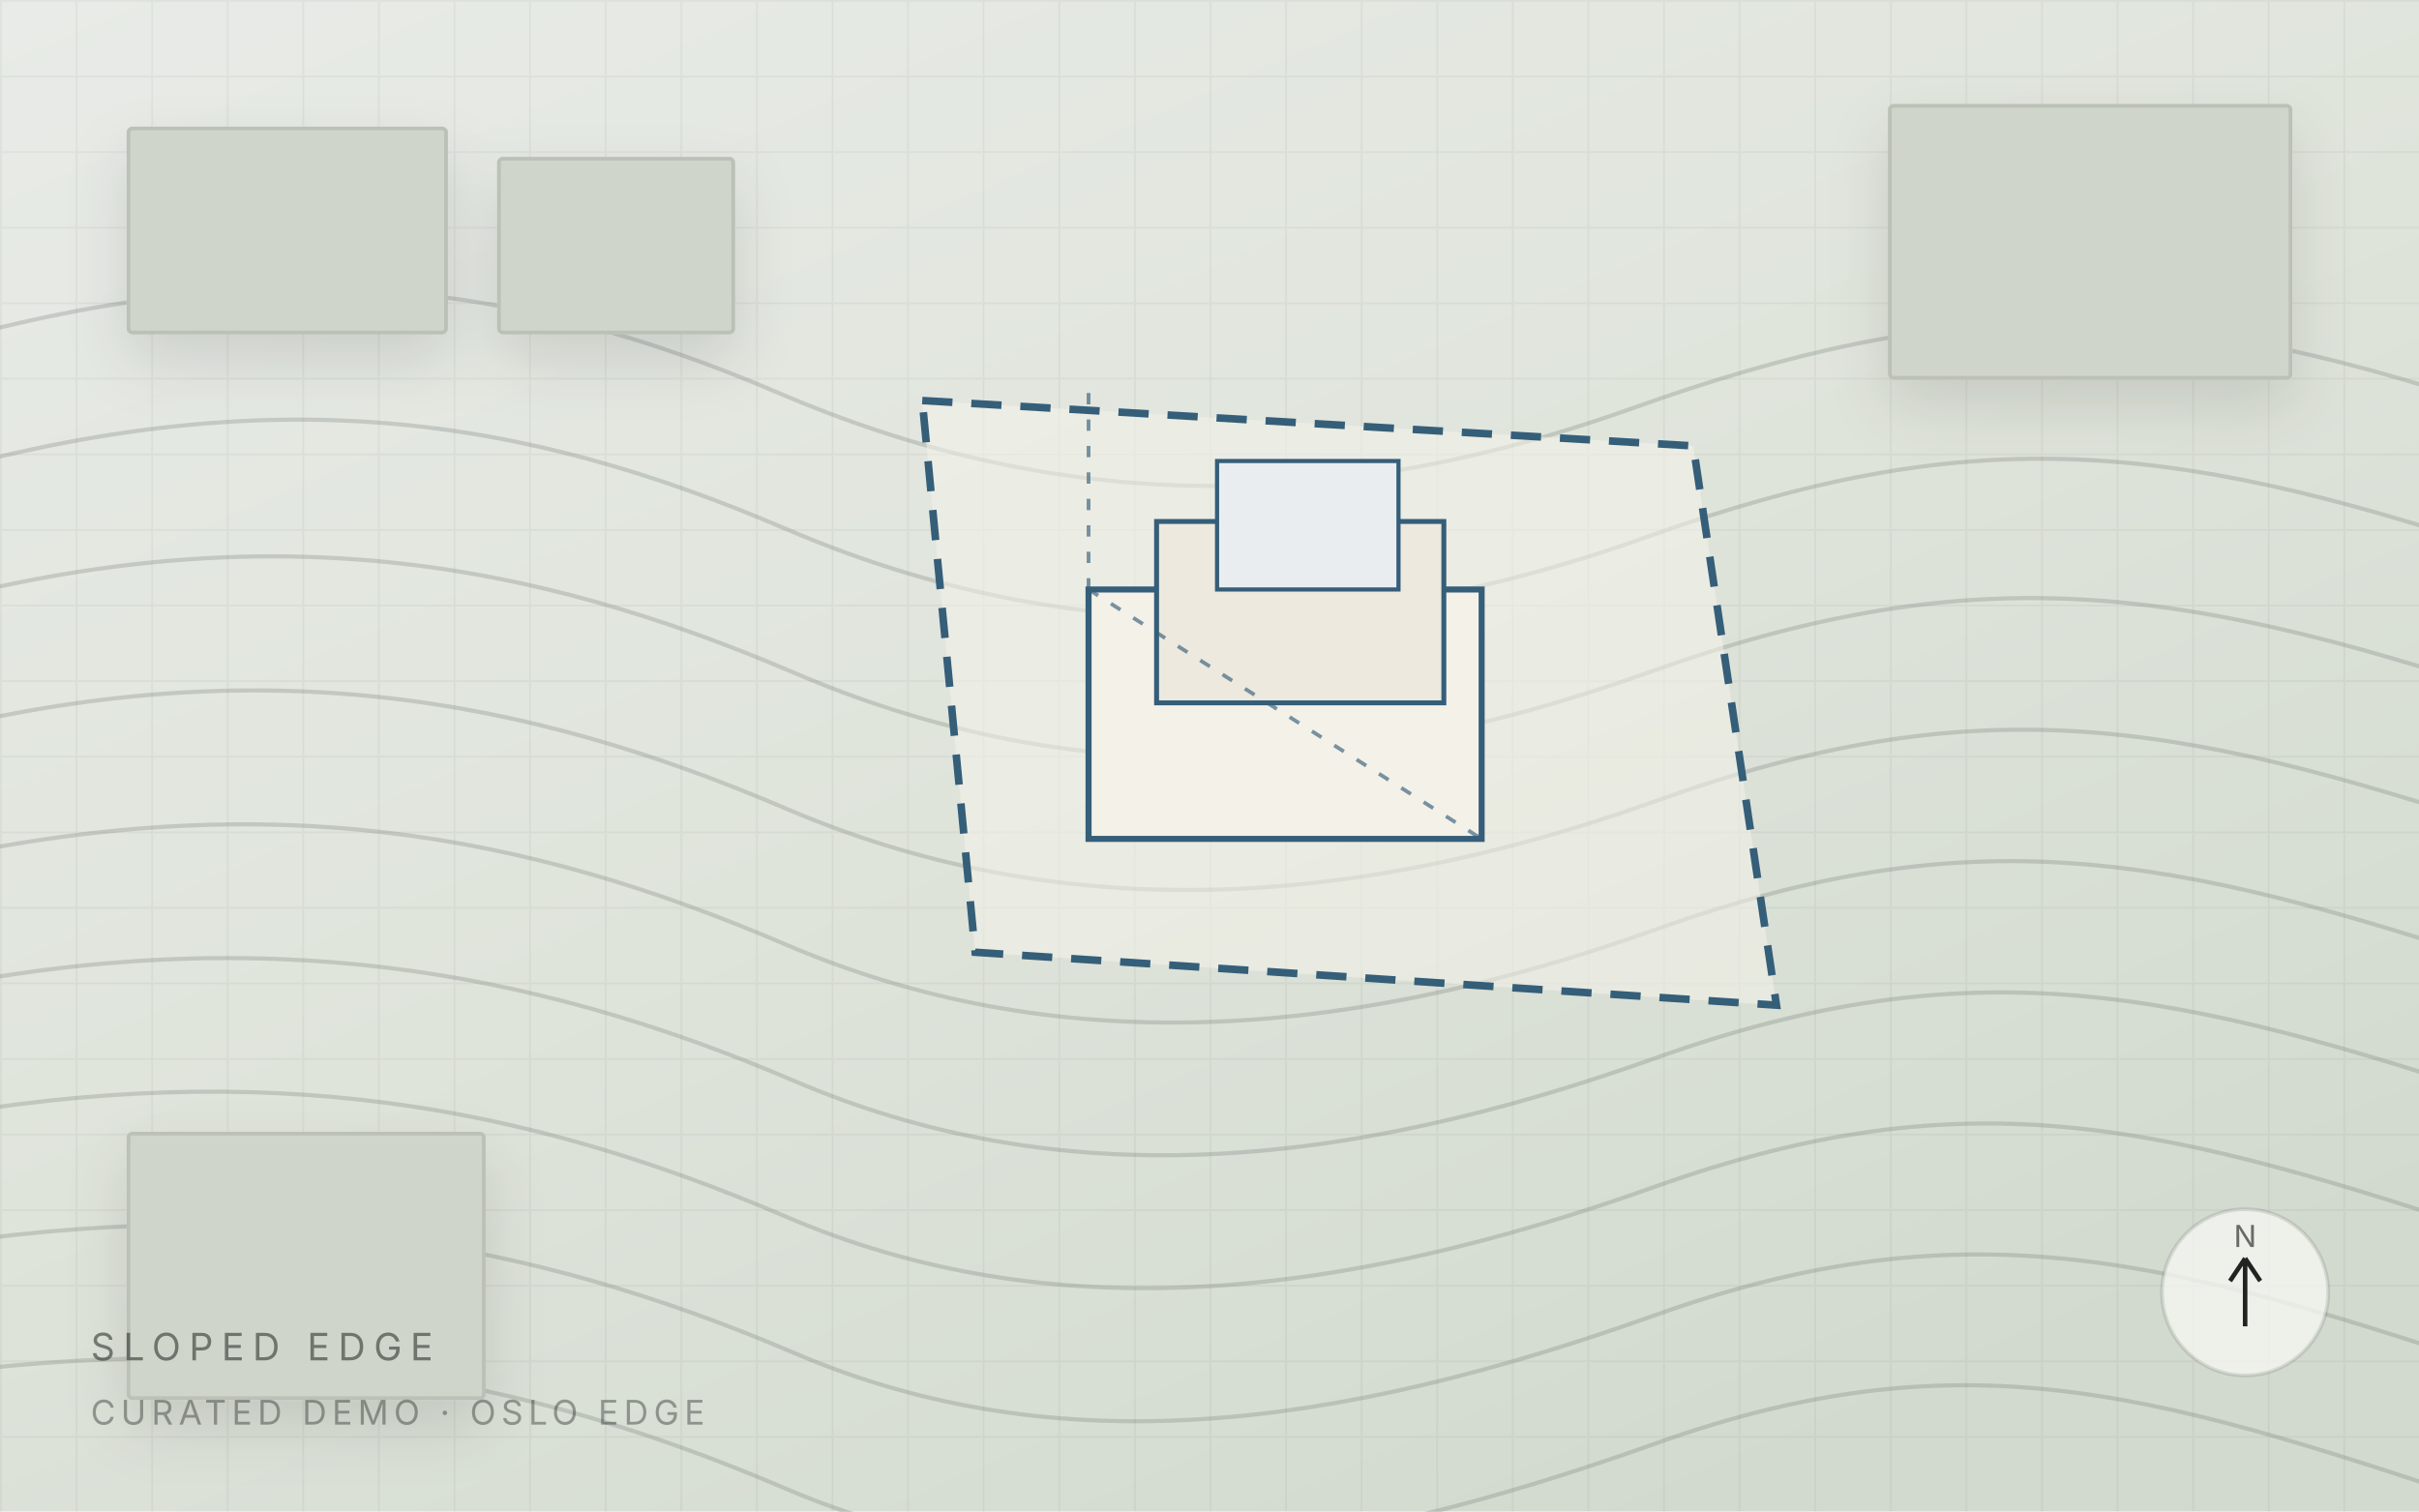
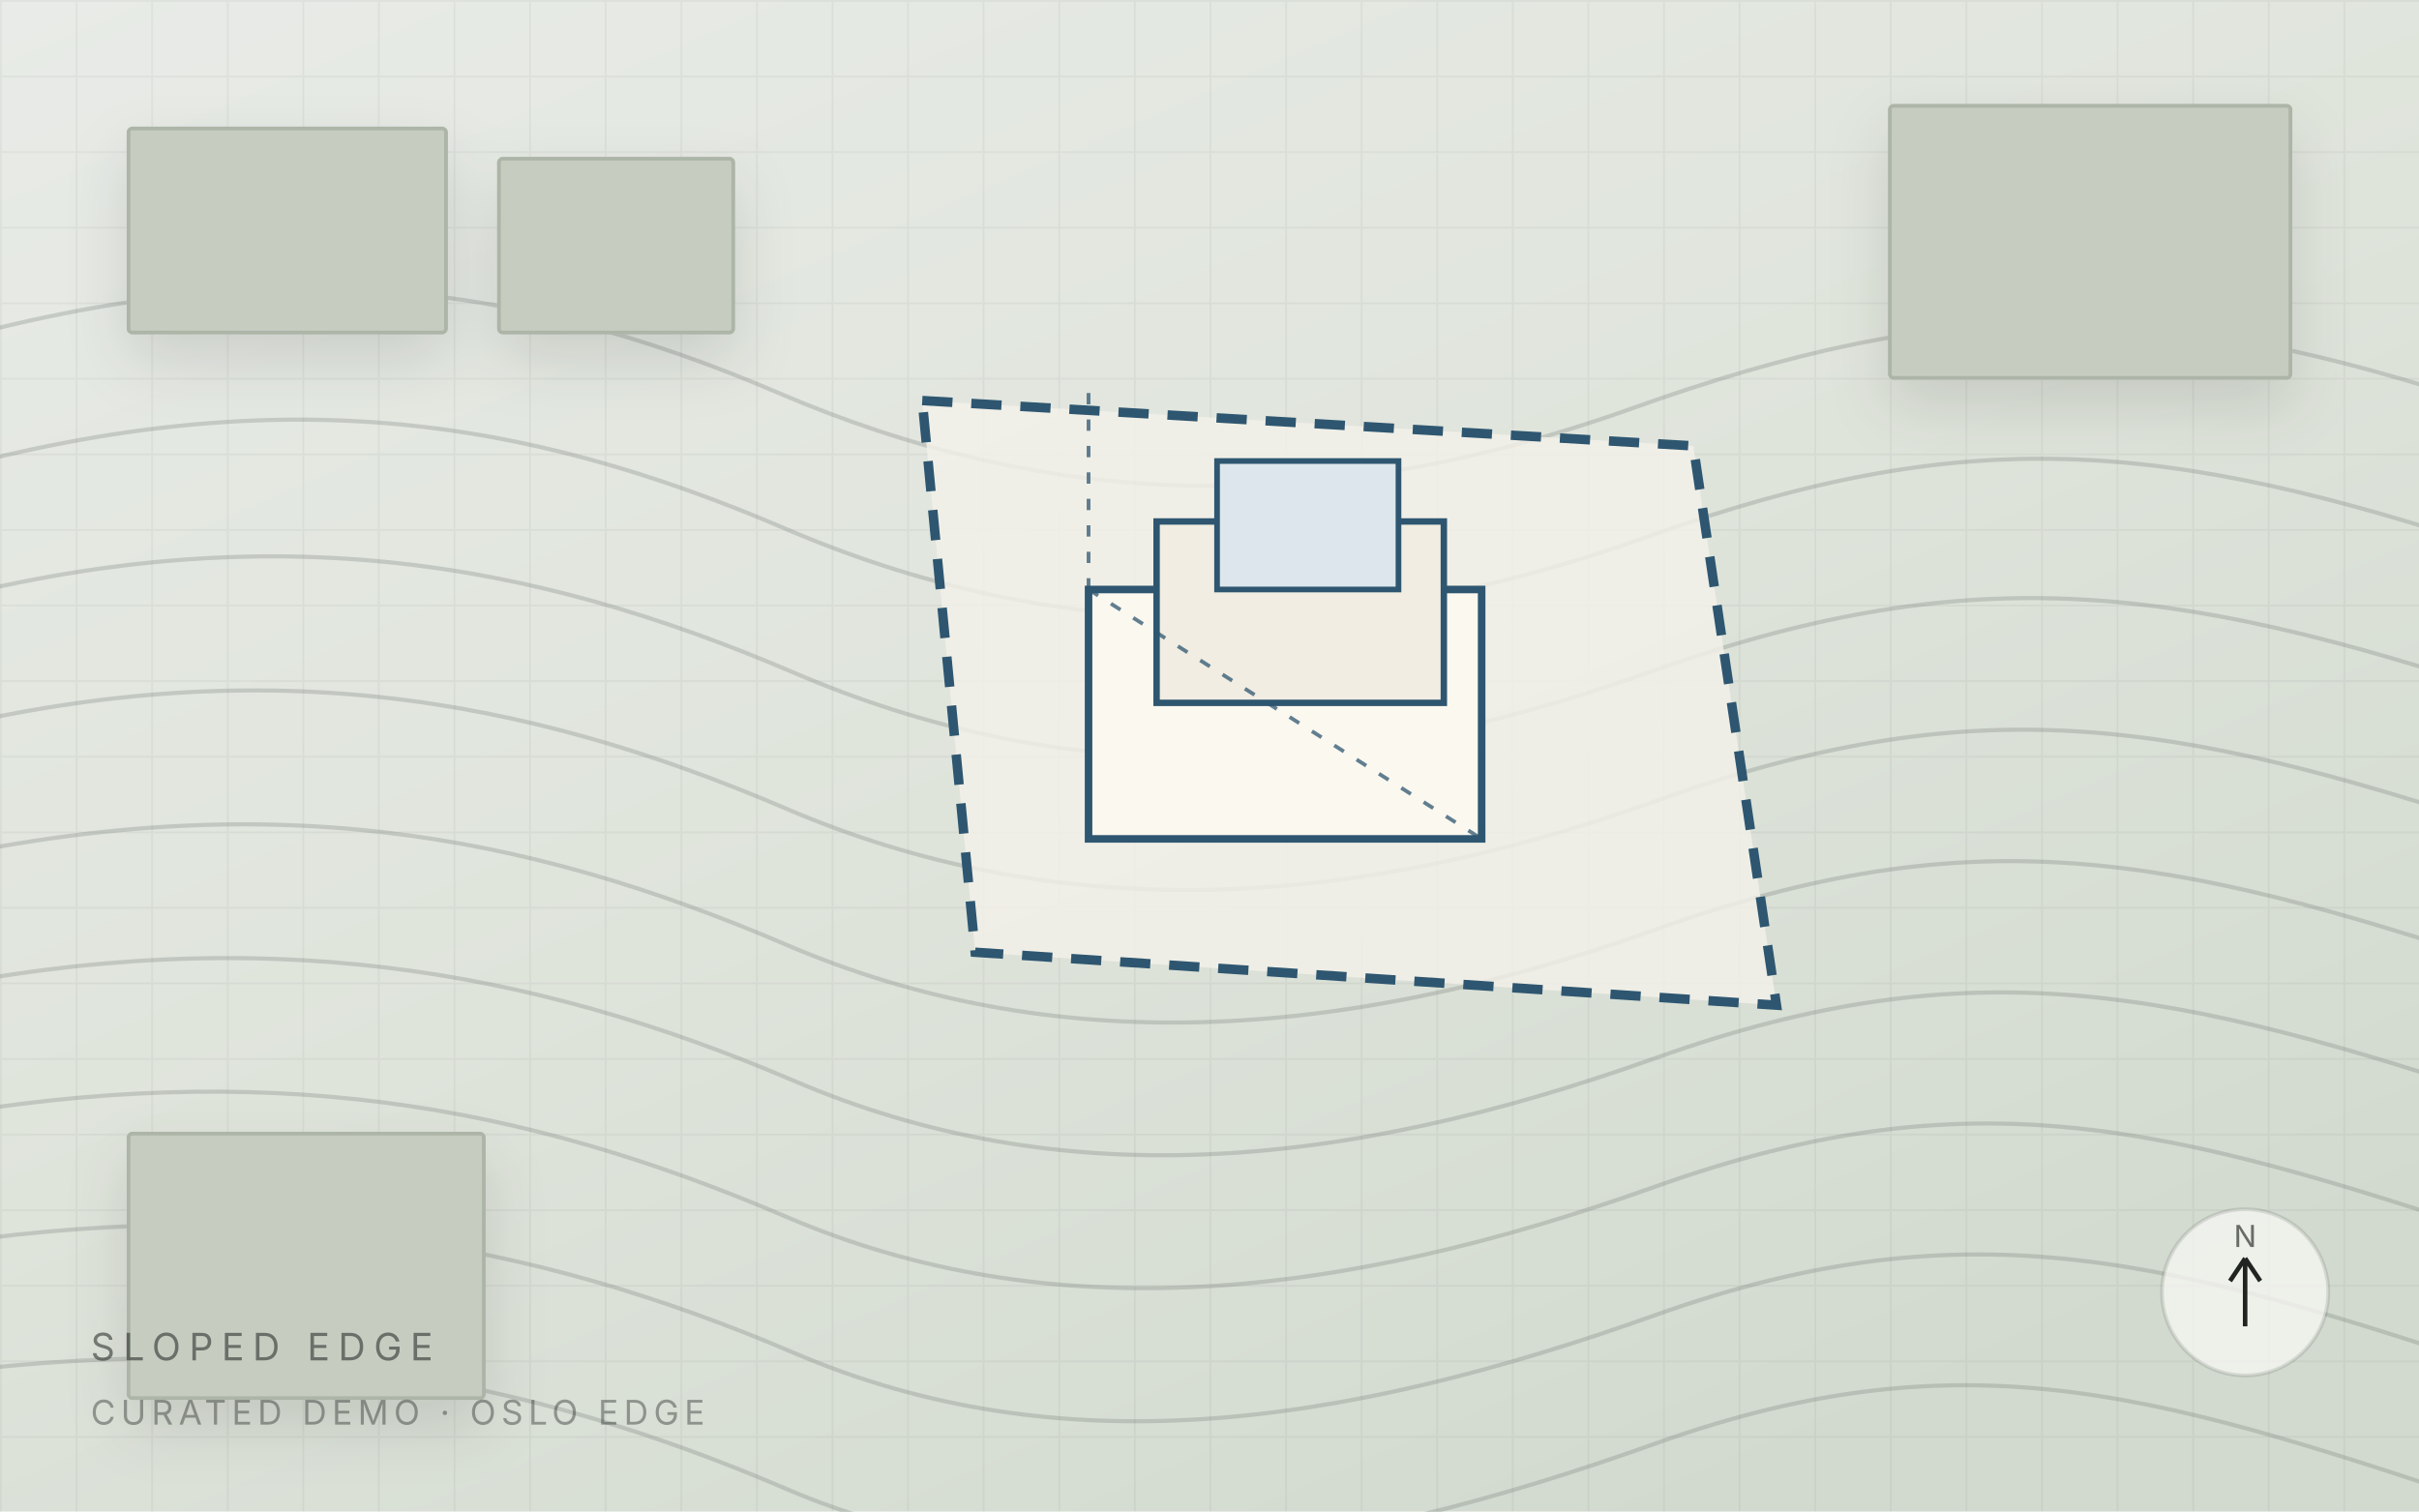
<svg xmlns="http://www.w3.org/2000/svg" viewBox="0 0 640 400" role="img" aria-labelledby="slope-title slope-desc">
  <defs>
    <pattern id="grid" width="20" height="20" patternUnits="userSpaceOnUse">
      <path d="M20 0H0V20" fill="none" stroke="#202521" stroke-opacity="0.045" />
    </pattern>
    <linearGradient id="terrain" x1="0" y1="0" x2="0.7" y2="1">
      <stop offset="0" stop-color="#E8EBE7" />
      <stop offset="0.55" stop-color="#DFE4DB" />
      <stop offset="1" stop-color="#D2DACF" />
    </linearGradient>
    <filter id="soft" x="-20%" y="-20%" width="140%" height="140%">
      <feDropShadow dx="0" dy="7" stdDeviation="8" flood-color="#202521" flood-opacity="0.11" />
    </filter>
  </defs>
  <rect width="640" height="400" fill="url(#terrain)" />
  <rect width="640" height="400" fill="url(#grid)" />
  <g fill="none" stroke="#69716C" stroke-opacity="0.26" stroke-width="1.1">
    <path d="M-20 92c90-26 156-18 226 12s142 34 226 4 138-30 228 0" />
    <path d="M-20 126c92-26 158-16 228 14s144 32 228 2 136-26 226 4" />
    <path d="M-20 160c90-24 160-12 230 18s142 30 226 0 138-24 228 6" />
    <path d="M-20 194c88-22 158-10 228 20s146 28 230-2 136-22 226 8" />
    <path d="M-20 228c90-20 158-8 228 22s146 26 230-4 136-20 226 10" />
    <path d="M-20 262c88-18 160-6 230 24s144 24 228-6 138-18 228 12" />
    <path d="M-20 296c90-16 158-4 228 26s146 22 230-8 136-16 226 14" />
    <path d="M-20 330c88-14 160-2 230 28s144 20 228-10 138-14 228 16" />
    <path d="M-20 364c90-12 158 0 228 30s146 18 230-12 136-12 226 18" />
  </g>
-   <g fill="#D0D5CB" stroke="#BBC1B7" stroke-width="1" filter="url(#soft)">
+   <g fill="#C6CDC0" stroke="#ACB5A7" stroke-width="1" filter="url(#soft)">
    <rect x="34" y="34" width="84" height="54" rx="1" />
    <rect x="132" y="42" width="62" height="46" rx="1" />
    <rect x="500" y="28" width="106" height="72" rx="1" />
    <rect x="34" y="300" width="94" height="70" rx="1" />
  </g>
  <g>
-     <polygon points="244,106 448,118 470,266 258,252" fill="#F4F1E9" fill-opacity="0.55" stroke="#355E79" stroke-width="2" stroke-dasharray="8 5" />
-     <rect x="288" y="156" width="104" height="66" fill="#F4F1E9" stroke="#355E79" stroke-width="1.6" />
-     <rect x="306" y="138" width="76" height="48" fill="#EDE9DE" stroke="#355E79" stroke-width="1.3" />
-     <rect x="322" y="122" width="48" height="34" fill="#E9EDF0" stroke="#355E79" stroke-width="1.1" />
-     <path d="M288 156v-52M288 156l104 66" stroke="#355E79" stroke-width="1" stroke-dasharray="3 4" opacity="0.65" />
+     <polygon points="244,106 448,118 470,266 258,252" fill="#F4F1E9" fill-opacity="0.8" stroke="#2E5670" stroke-width="2.5" stroke-dasharray="8 5" />
+     <rect x="288" y="156" width="104" height="66" fill="#FBF8F0" stroke="#2E5670" stroke-width="2" />
+     <rect x="306" y="138" width="76" height="48" fill="#F1EDE2" stroke="#2E5670" stroke-width="1.7" />
+     <rect x="322" y="122" width="48" height="34" fill="#DCE6EC" stroke="#2E5670" stroke-width="1.5" />
+     <path d="M288 156v-52M288 156l104 66" stroke="#2E5670" stroke-width="1" stroke-dasharray="3 4" opacity="0.75" />
  </g>
  <g font-family="Inter, ui-sans-serif, system-ui, sans-serif" fill="#202521">
    <text x="24" y="360" font-size="10" letter-spacing="2.2" fill-opacity="0.55">SLOPED EDGE</text>
    <text x="24" y="377" font-size="9" letter-spacing="1.4" fill-opacity="0.4">CURATED DEMO · OSLO EDGE</text>
  </g>
  <g transform="translate(594 342)">
    <circle r="22" fill="#F5F5F1" fill-opacity="0.8" stroke="#202521" stroke-opacity="0.12" />
    <path d="M0 9V-9M0-9-4-3M0-9 4-3" stroke="#202521" stroke-width="1.2" fill="none" />
    <text y="-12" text-anchor="middle" font-family="Inter, sans-serif" font-size="8" letter-spacing="1.2" fill="#202521" fill-opacity="0.65">N</text>
  </g>
</svg>
